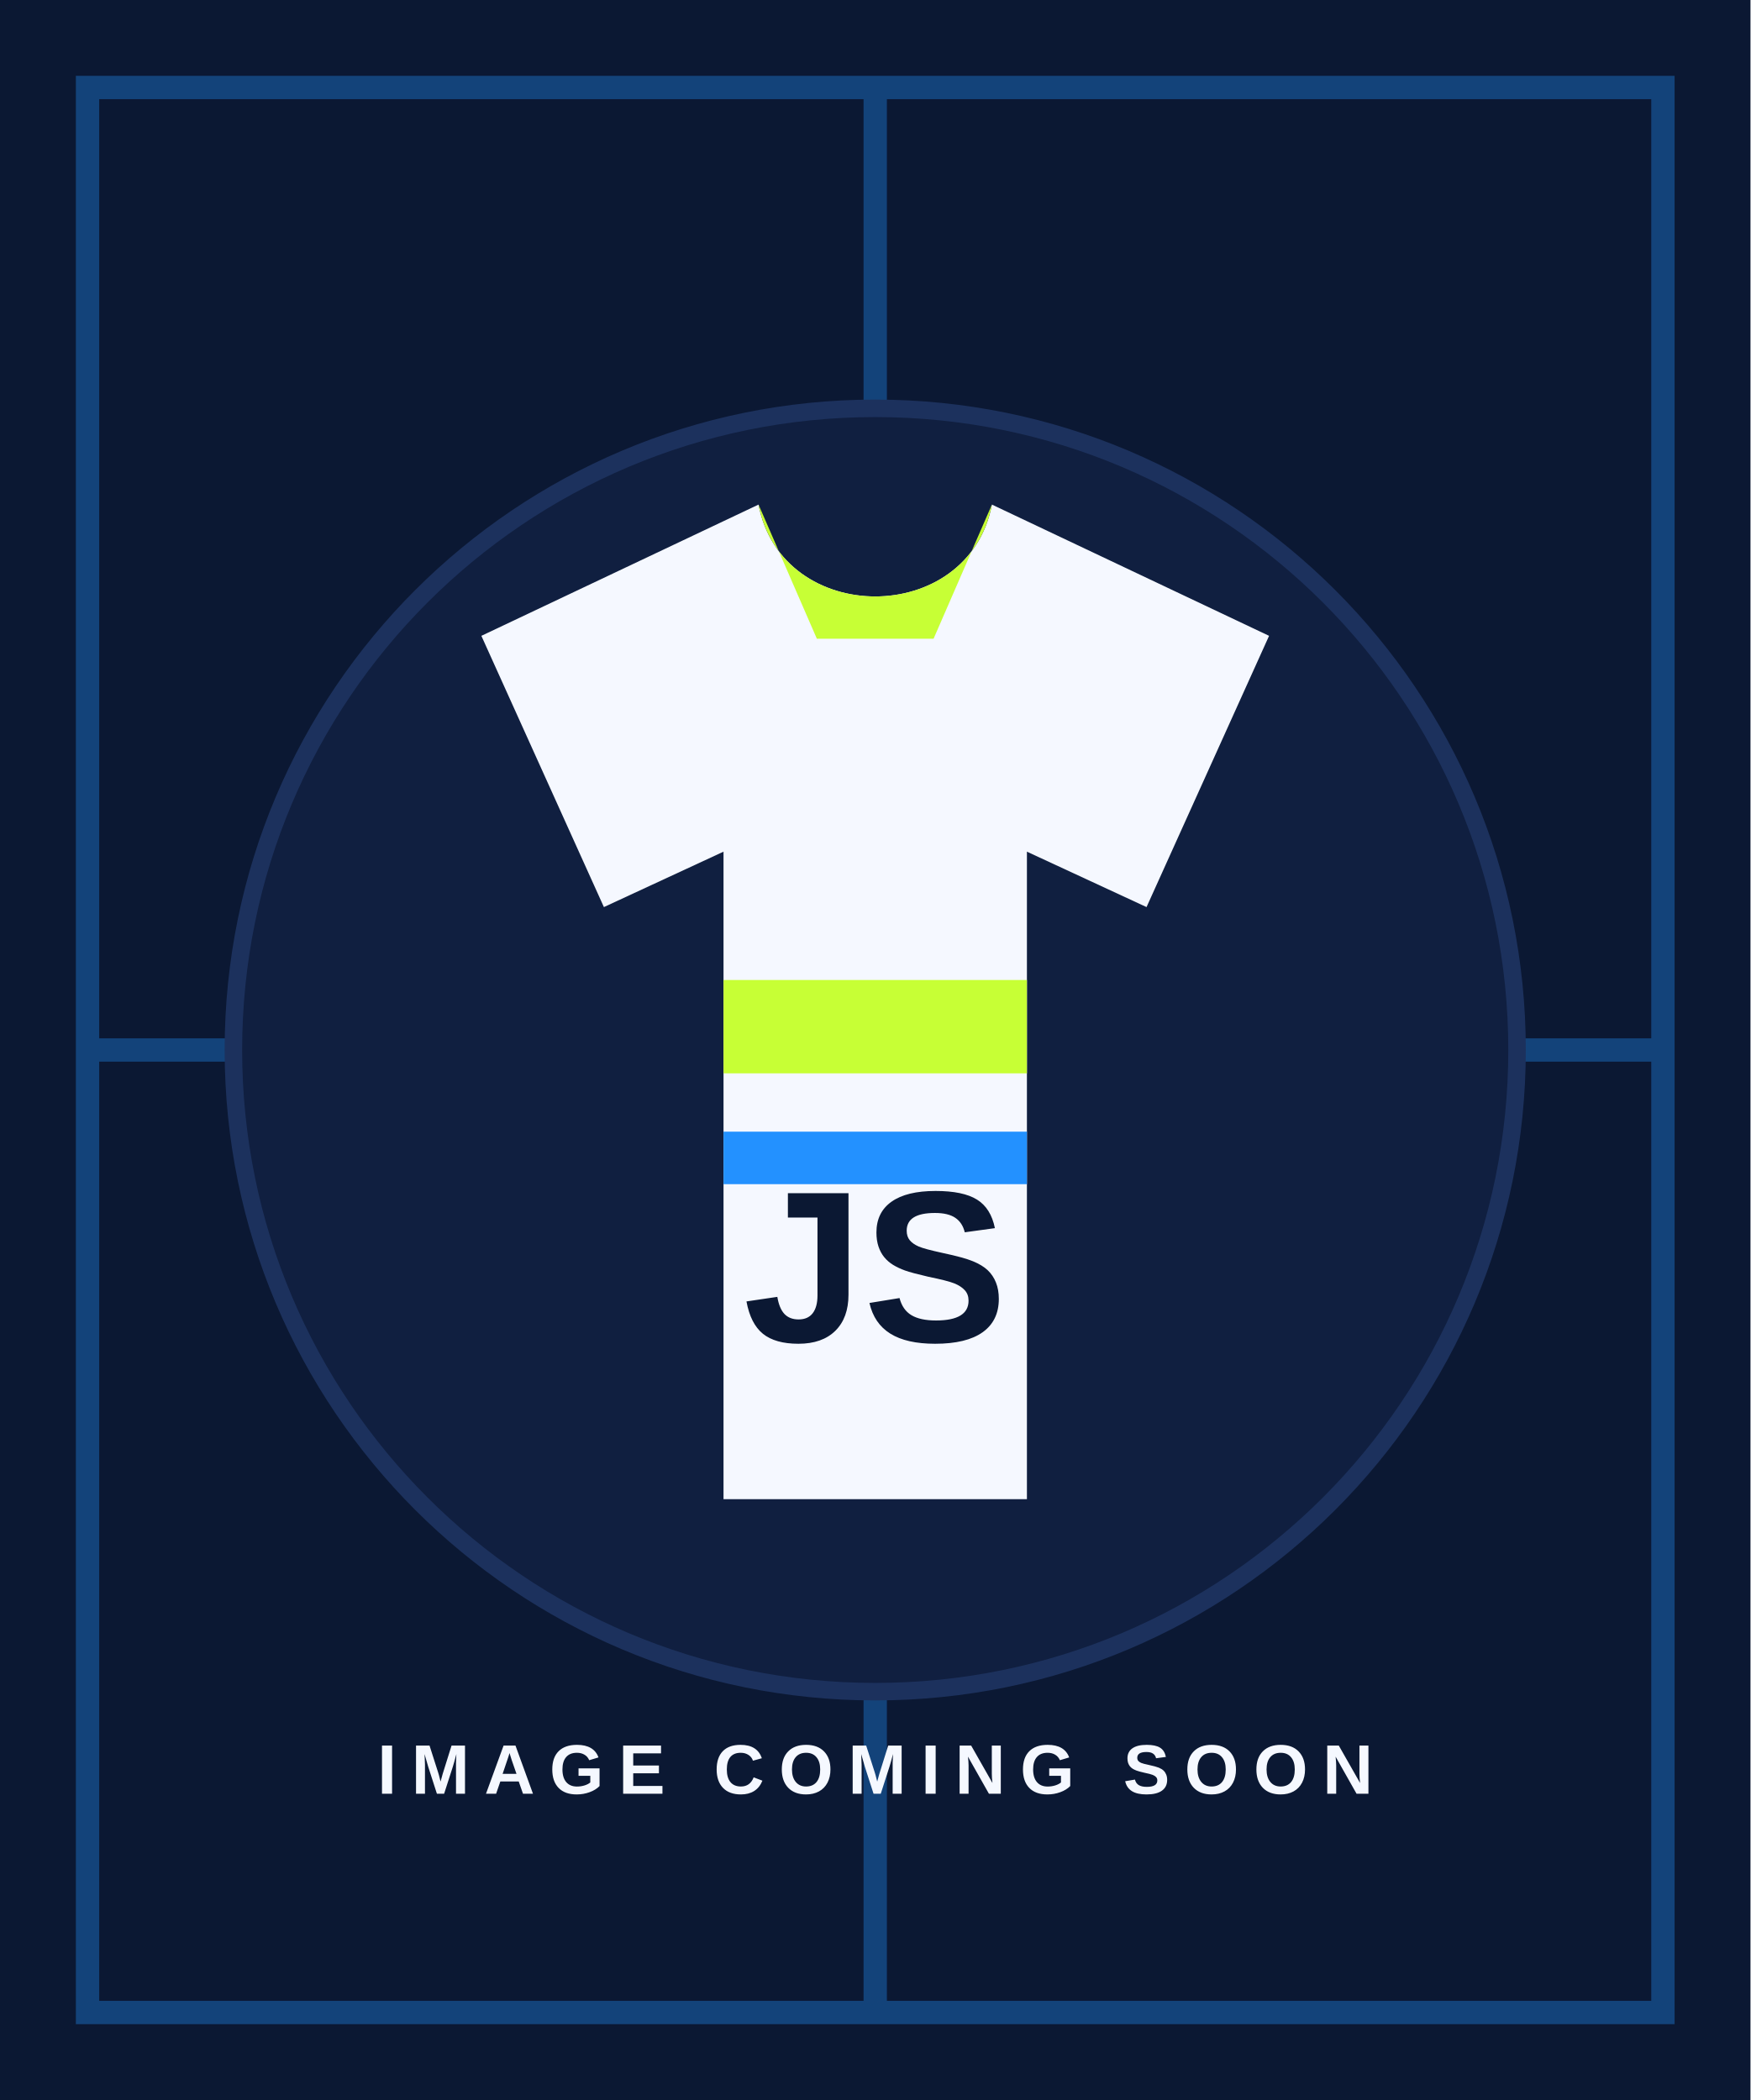
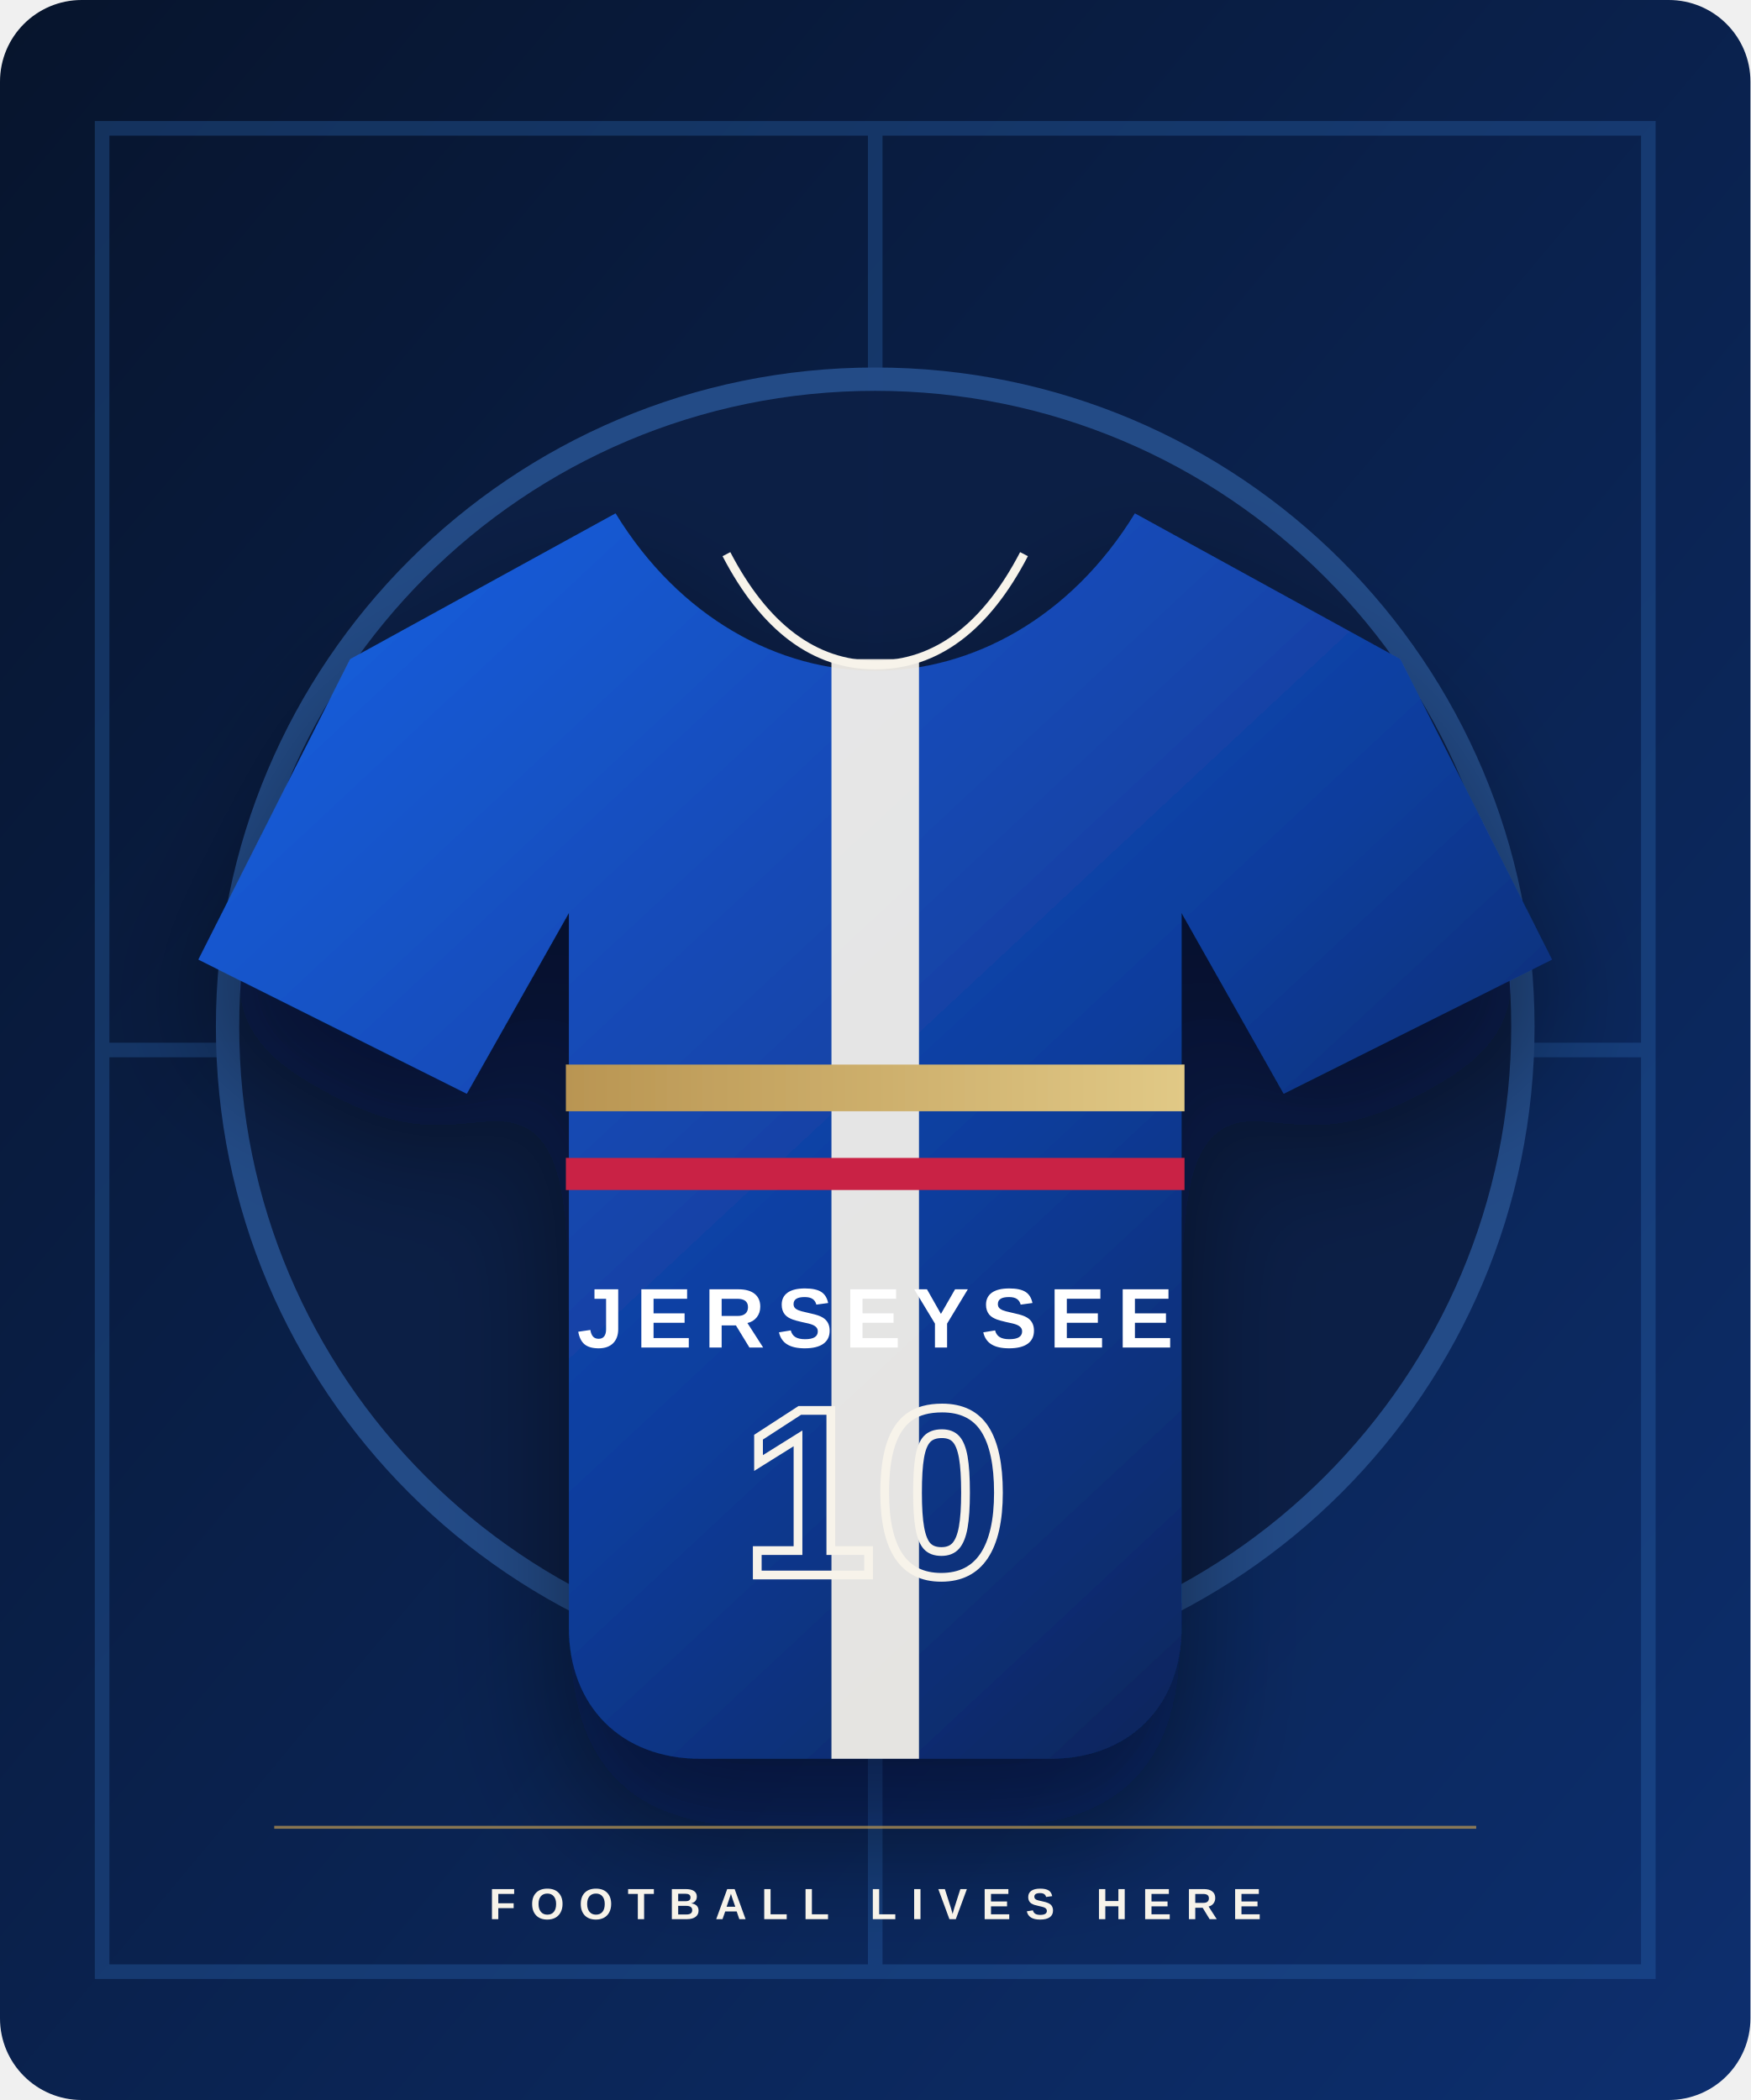
<svg xmlns="http://www.w3.org/2000/svg" viewBox="0 0 600 720" role="img" aria-labelledby="title description">
-   <rect width="600" height="720" fill="#0b1833" />
-   <path fill="none" stroke="#2391ff" stroke-width="8" opacity=".35" d="M30 30h540v660H30zM30 360h540M300 30v660M250 360a50 50 0 1 0 100 0 50 50 0 0 0-100 0Z" />
-   <circle cx="300" cy="360" r="220" fill="#101f40" stroke="#1c315d" stroke-width="6" />
-   <path fill="#f5f8ff" d="m165 218 95-45c8 42 72 42 80 0l95 45-42 93-41-19v222H248V292l-41 19-42-93Z" />
-   <path fill="#c7ff35" d="m260 173 20 46h40l20-46c-8 42-72 42-80 0Zm-12 163h104v32H248z" />
-   <path fill="#2391ff" d="M248 388h104v18H248z" />
-   <text x="300" y="460" fill="#0b1833" font-family="Arial, sans-serif" font-size="74" font-weight="900" text-anchor="middle">JS</text>
-   <text x="300" y="615" fill="#f5f8ff" font-family="Arial, sans-serif" font-size="24" font-weight="700" letter-spacing="5" text-anchor="middle">IMAGE COMING SOON</text>
+   <defs>
+     <linearGradient id="bg" x1="0" y1="0" x2="1" y2="1">
+       <stop stop-color="#07142c" />
+       <stop offset="1" stop-color="#0d2f6f" />
+     </linearGradient>
+     <linearGradient id="shirt" x1="0" y1="0" x2="1" y2="1">
+       <stop stop-color="#1b63e6" />
+       <stop offset=".55" stop-color="#103d9c" />
+       <stop offset="1" stop-color="#071a3d" />
+     </linearGradient>
+     <linearGradient id="gold" x1="0" y1="0" x2="1" y2="0">
+       <stop stop-color="#b99552" />
+       <stop offset="1" stop-color="#e1c986" />
+     </linearGradient>
+     <filter id="shadow" x="-30%" y="-30%" width="160%" height="180%">
+       <feDropShadow dx="0" dy="24" stdDeviation="22" flood-color="#020817" flood-opacity=".48" />
+     </filter>
+   </defs>
+   <rect width="600" height="720" rx="28" fill="url(#bg)" />
+   <path fill="none" stroke="#2b66b2" stroke-width="5" opacity=".35" d="M35 44h530v632H35zM35 360h530M300 44v632M238 360a62 62 0 1 0 124 0 62 62 0 0 0-124 0Z" />
+   <circle cx="300" cy="352" r="222" fill="#0c1f45" stroke="#244b88" stroke-width="8" opacity=".98" />
+   <g filter="url(#shadow)">
+     <path fill="url(#shirt)" d="M211 176 120 226 68 329l92 46 35-62v245c0 27 18 45 45 45h120c27 0 45-18 45-45V313l35 62 92-46-52-103-91-50c-22 36-56 54-89 54s-67-18-89-54Z" />
+     <path fill="#f7f3ea" d="M285 226h30v377h-30z" opacity=".92" />
+     <path fill="url(#gold)" d="M194 365h212v16H194z" />
+     <path fill="#c92345" d="M194 397h212v11H194z" />
+     <path fill="none" stroke="#f7f3ea" stroke-width="3" d="M249 190c13 25 30 38 51 38s38-13 51-38" />
+     <text x="300" y="462" fill="#fff" font-family="Arial, sans-serif" font-size="29" font-weight="800" text-anchor="middle" letter-spacing="4">JERSEYSEE</text>
+     <text x="300" y="540" fill="none" stroke="#f7f3ea" stroke-width="3" font-family="Arial, sans-serif" font-size="82" font-weight="900" text-anchor="middle">10</text>
+   </g>
+   <rect x="94" y="626" width="412" height="1" fill="#b99552" opacity=".72" />
+   <text x="300" y="658" fill="#f7f3ea" font-family="Arial, sans-serif" font-size="15" font-weight="700" letter-spacing="5" text-anchor="middle">FOOTBALL LIVES HERE</text>
</svg>
